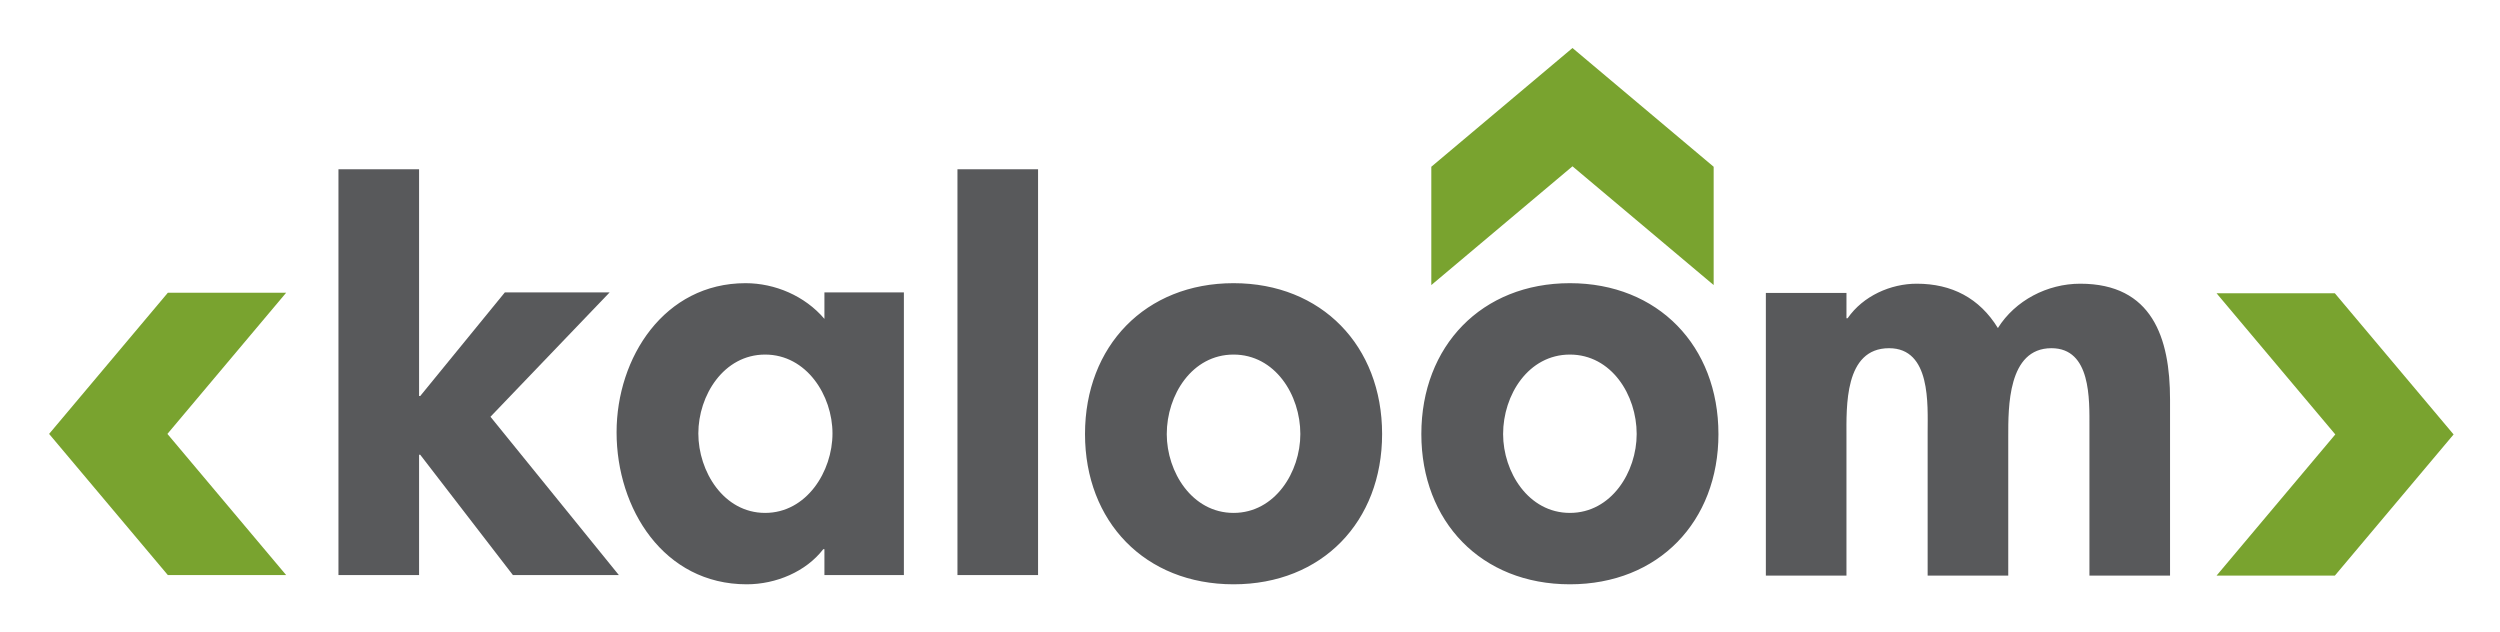
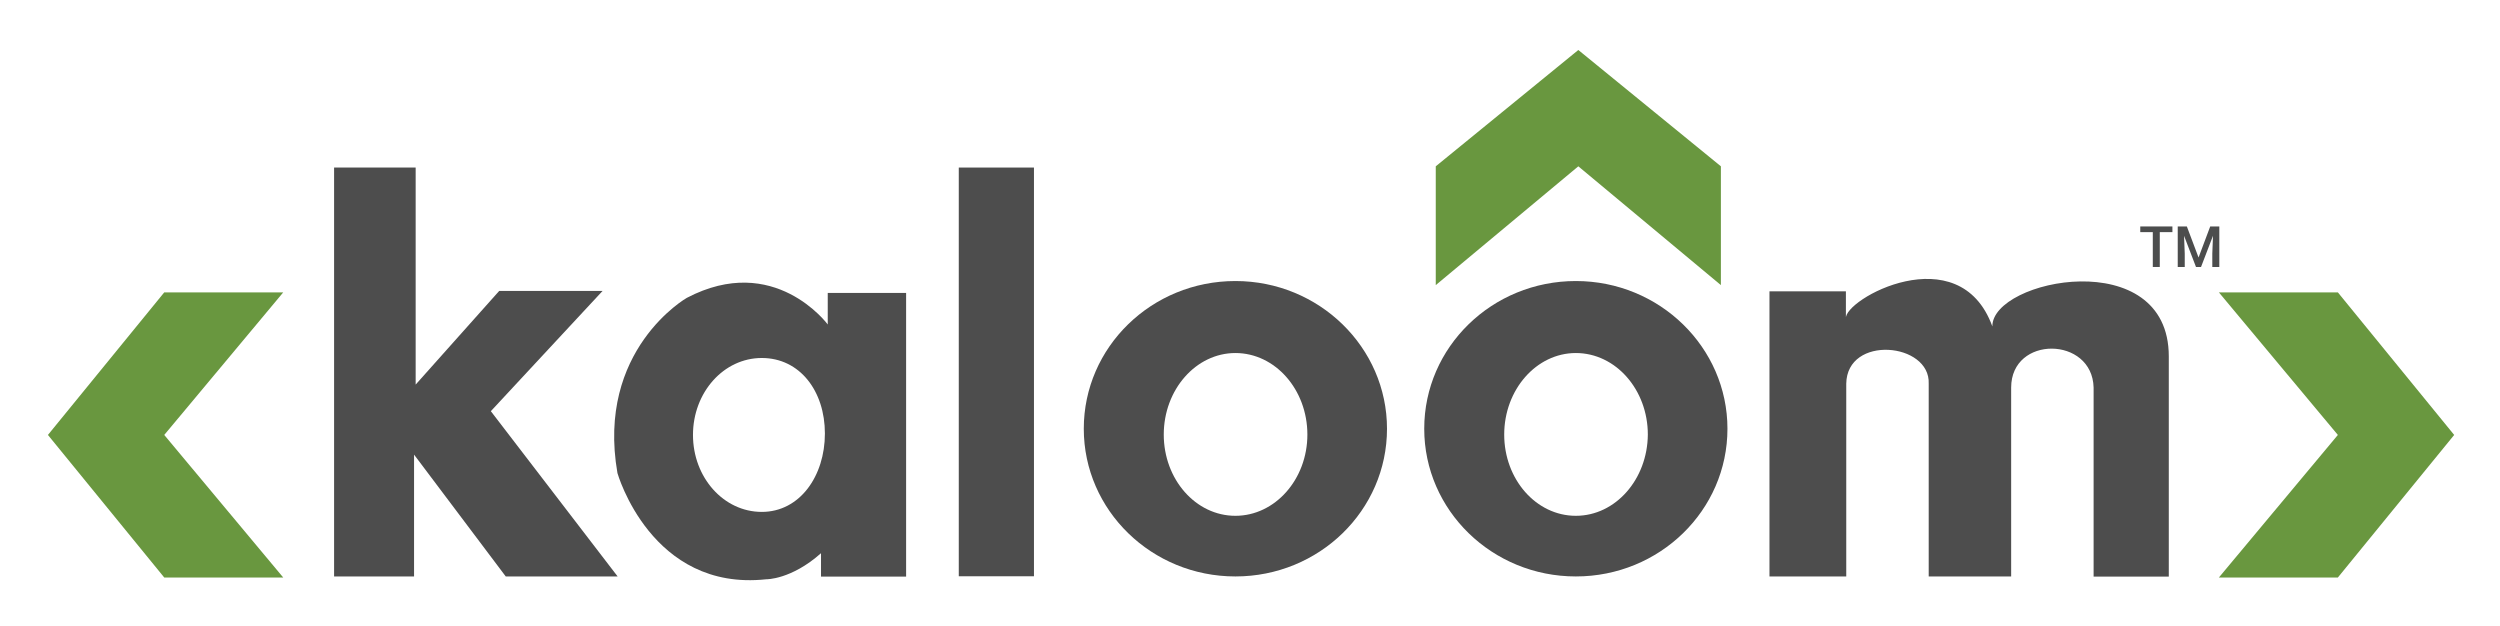
- <svg xmlns="http://www.w3.org/2000/svg" role="img" viewBox="14.18 10.68 393.64 99.39">
+ <svg xmlns="http://www.w3.org/2000/svg" role="img" viewBox="11.45 -8.55 2654.60 664.60">
  <defs>
-     <clipPath id="a">
-       <path d="M0 104.667h314.667V0H0z" />
+     <clipPath id="a" clipPathUnits="userSpaceOnUse">
+       <path d="M0 519.052h2000V0H0z" />
    </clipPath>
  </defs>
-   <path fill="#58595b" d="M80.165 73.036h.182l13.326-16.318h16.499L91.407 76.3l20.216 24.93h-16.68L80.347 82.285h-.182v18.947H67.472V37.334h12.693z" />
-   <g clip-path="url(#a)" transform="matrix(1.33333 0 0 -1.33333 0 139.556)">
-     <path fill="#58595b" d="M108.945 45.47c0 4.487-3.06 9.315-7.955 9.315-4.896 0-7.887-4.828-7.887-9.315 0-4.488 2.991-9.383 7.887-9.383 4.895 0 7.955 4.895 7.955 9.383m8.432-16.727h-9.384v3.06h-.136c-2.039-2.65-5.575-4.147-9.043-4.147-9.79 0-15.366 8.907-15.366 17.95 0 8.84 5.643 17.61 15.23 17.61 3.468 0 7.003-1.496 9.315-4.216v3.128h9.384zm15.845.001h-9.519v47.923h9.519zm15.198 16.658c0-4.487 2.993-9.315 7.889-9.315 4.895 0 7.886 4.828 7.886 9.315 0 4.624-2.991 9.383-7.886 9.383-4.896 0-7.888-4.759-7.888-9.383m25.43 0c0-10.335-7.072-17.746-17.542-17.746-10.471 0-17.543 7.411-17.543 17.746 0 10.403 7.139 17.814 17.543 17.814 10.403 0 17.542-7.411 17.542-17.814m14.289 0c0-4.487 2.991-9.315 7.887-9.315 4.895 0 7.887 4.828 7.887 9.315 0 4.624-2.992 9.383-7.887 9.383-4.896 0-7.887-4.759-7.887-9.383m25.43 0c0-10.335-7.072-17.746-17.543-17.746-10.47 0-17.542 7.411-17.542 17.746 0 10.403 7.138 17.814 17.542 17.814 10.403 0 17.542-7.411 17.542-17.814m15.119 13.672h.136c1.836 2.652 5.1 4.08 8.16 4.08 4.147 0 7.411-1.7 9.587-5.236 2.04 3.264 5.846 5.236 9.722 5.236 8.5 0 10.607-6.392 10.607-13.667V28.681h-9.519v17.542c0 3.264.204 9.315-4.487 9.315-5.168 0-5.1-7.003-5.1-10.47V28.68h-9.519v16.93c0 3.264.408 9.927-4.555 9.927-5.303 0-5.032-6.935-5.032-10.47V28.68h-9.519v33.385h9.52z" />
-     <path fill="#79a32f" d="M286.363 62.024h-13.97l14.023-16.67-14.024-16.673h13.971l14.023 16.672zM179.662 76.965V62.994l16.671 14.024 16.672-14.024v13.97l-16.672 14.024zM30.457 62.087h13.97L30.405 45.416l14.024-16.672H30.457L16.434 45.416z" />
+   <path fill="#4d4d4d" d="M366.2 169.36v434.18h84.916V474.19l97.342 129.35h118.806L532.642 428.061 651.261 300.405H541.492l-88.681 99.413V169.36z" />
+   <g clip-path="url(#a)" transform="matrix(1.33333 0 0 -1.33333 0 692.07)">
+     <path fill="#4d4d4d" d="M615.254 117.797c-30.361 0-54.79 27.395-54.79 61.286 0 33.891 24.429 61.286 54.79 61.286s50.272-26.406 50.272-60.156-19.911-62.416-50.272-62.416m52.531 174.539v-25.277s-42.505 57.755-112.264 21.181c0 0-72.301-41.234-55.214-139.517 0 0 26.83-94.472 118.477-84.587 0 0 19.77-.423 43.635 20.759V66.254h67.782v225.94h-62.416z" />
+     <path fill="#4d4d4d" d="M772.141 392.032h59.874V66.537h-59.874z" />
+     <path fill="#4d4d4d" d="M992.432 114.69c-31.632 0-57.05 29.09-57.05 64.675 0 35.868 25.701 64.958 57.05 64.958 31.632 0 57.332-29.09 57.332-64.958 0-35.585-25.7-64.675-57.332-64.675m0 186.965c-66.652 0-120.737-52.531-120.737-117.63 0-64.957 54.085-117.63 120.737-117.63 66.652 0 120.737 52.531 120.737 117.63 0 64.817-54.085 117.63-120.737 117.63" />
+     <path fill="#4d4d4d" d="M1263.56 114.69c-31.632 0-57.05 29.09-57.05 64.675 0 35.868 25.701 64.958 57.05 64.958 31.632 0 57.332-29.09 57.332-64.958-.282-35.585-25.7-64.675-57.332-64.675m0 186.965c-66.652 0-120.737-52.531-120.737-117.63 0-64.957 54.085-117.63 120.737-117.63 66.652 0 120.737 52.531 120.737 117.63 0 64.817-54.085 117.63-120.737 117.63" />
+     <path fill="#4d4d4d" d="M1478.627 66.396h-60.863v227.07h60.863v-21.888c-2.401 15.251 90.235 66.369 116.641-6.073-.423 37.704 140.507 65.805 140.507-23.864V66.255h-59.874v150.532c-.989 40.952-65.664 41.799-65.664 0V66.396h-65.664v153.498c1.412 32.761-65.099 39.116-65.664 0V66.396z" />
+     <path fill="#69973f" d="M234.145 292.618h-94.754L46.756 179.083l92.635-113.535h94.754l-94.754 113.535z" />
+     <path fill="#69973f" d="M1379.072 298.408v94.612l-113.535 92.636-113.534-92.636v-94.612l113.534 94.612z" />
+     <path fill="#69973f" d="M1775.666 65.549h94.753l92.636 113.535-92.636 113.535h-94.753l94.753-113.535z" />
+     <path fill="#4c4d4d" d="M1738.659 340.601h-10.063v-27.753h-5.564v27.753h-9.976v4.521h25.603z" />
+     <path fill="#4c4d4d" d="M1750.163 345.123l9.311-24.737 9.287 24.737h7.249v-32.274h-5.586v10.639l.553 14.232-9.531-24.871h-4.012l-9.509 24.848.553-14.209v-10.639h-5.586v32.274z" />
  </g>
</svg>
